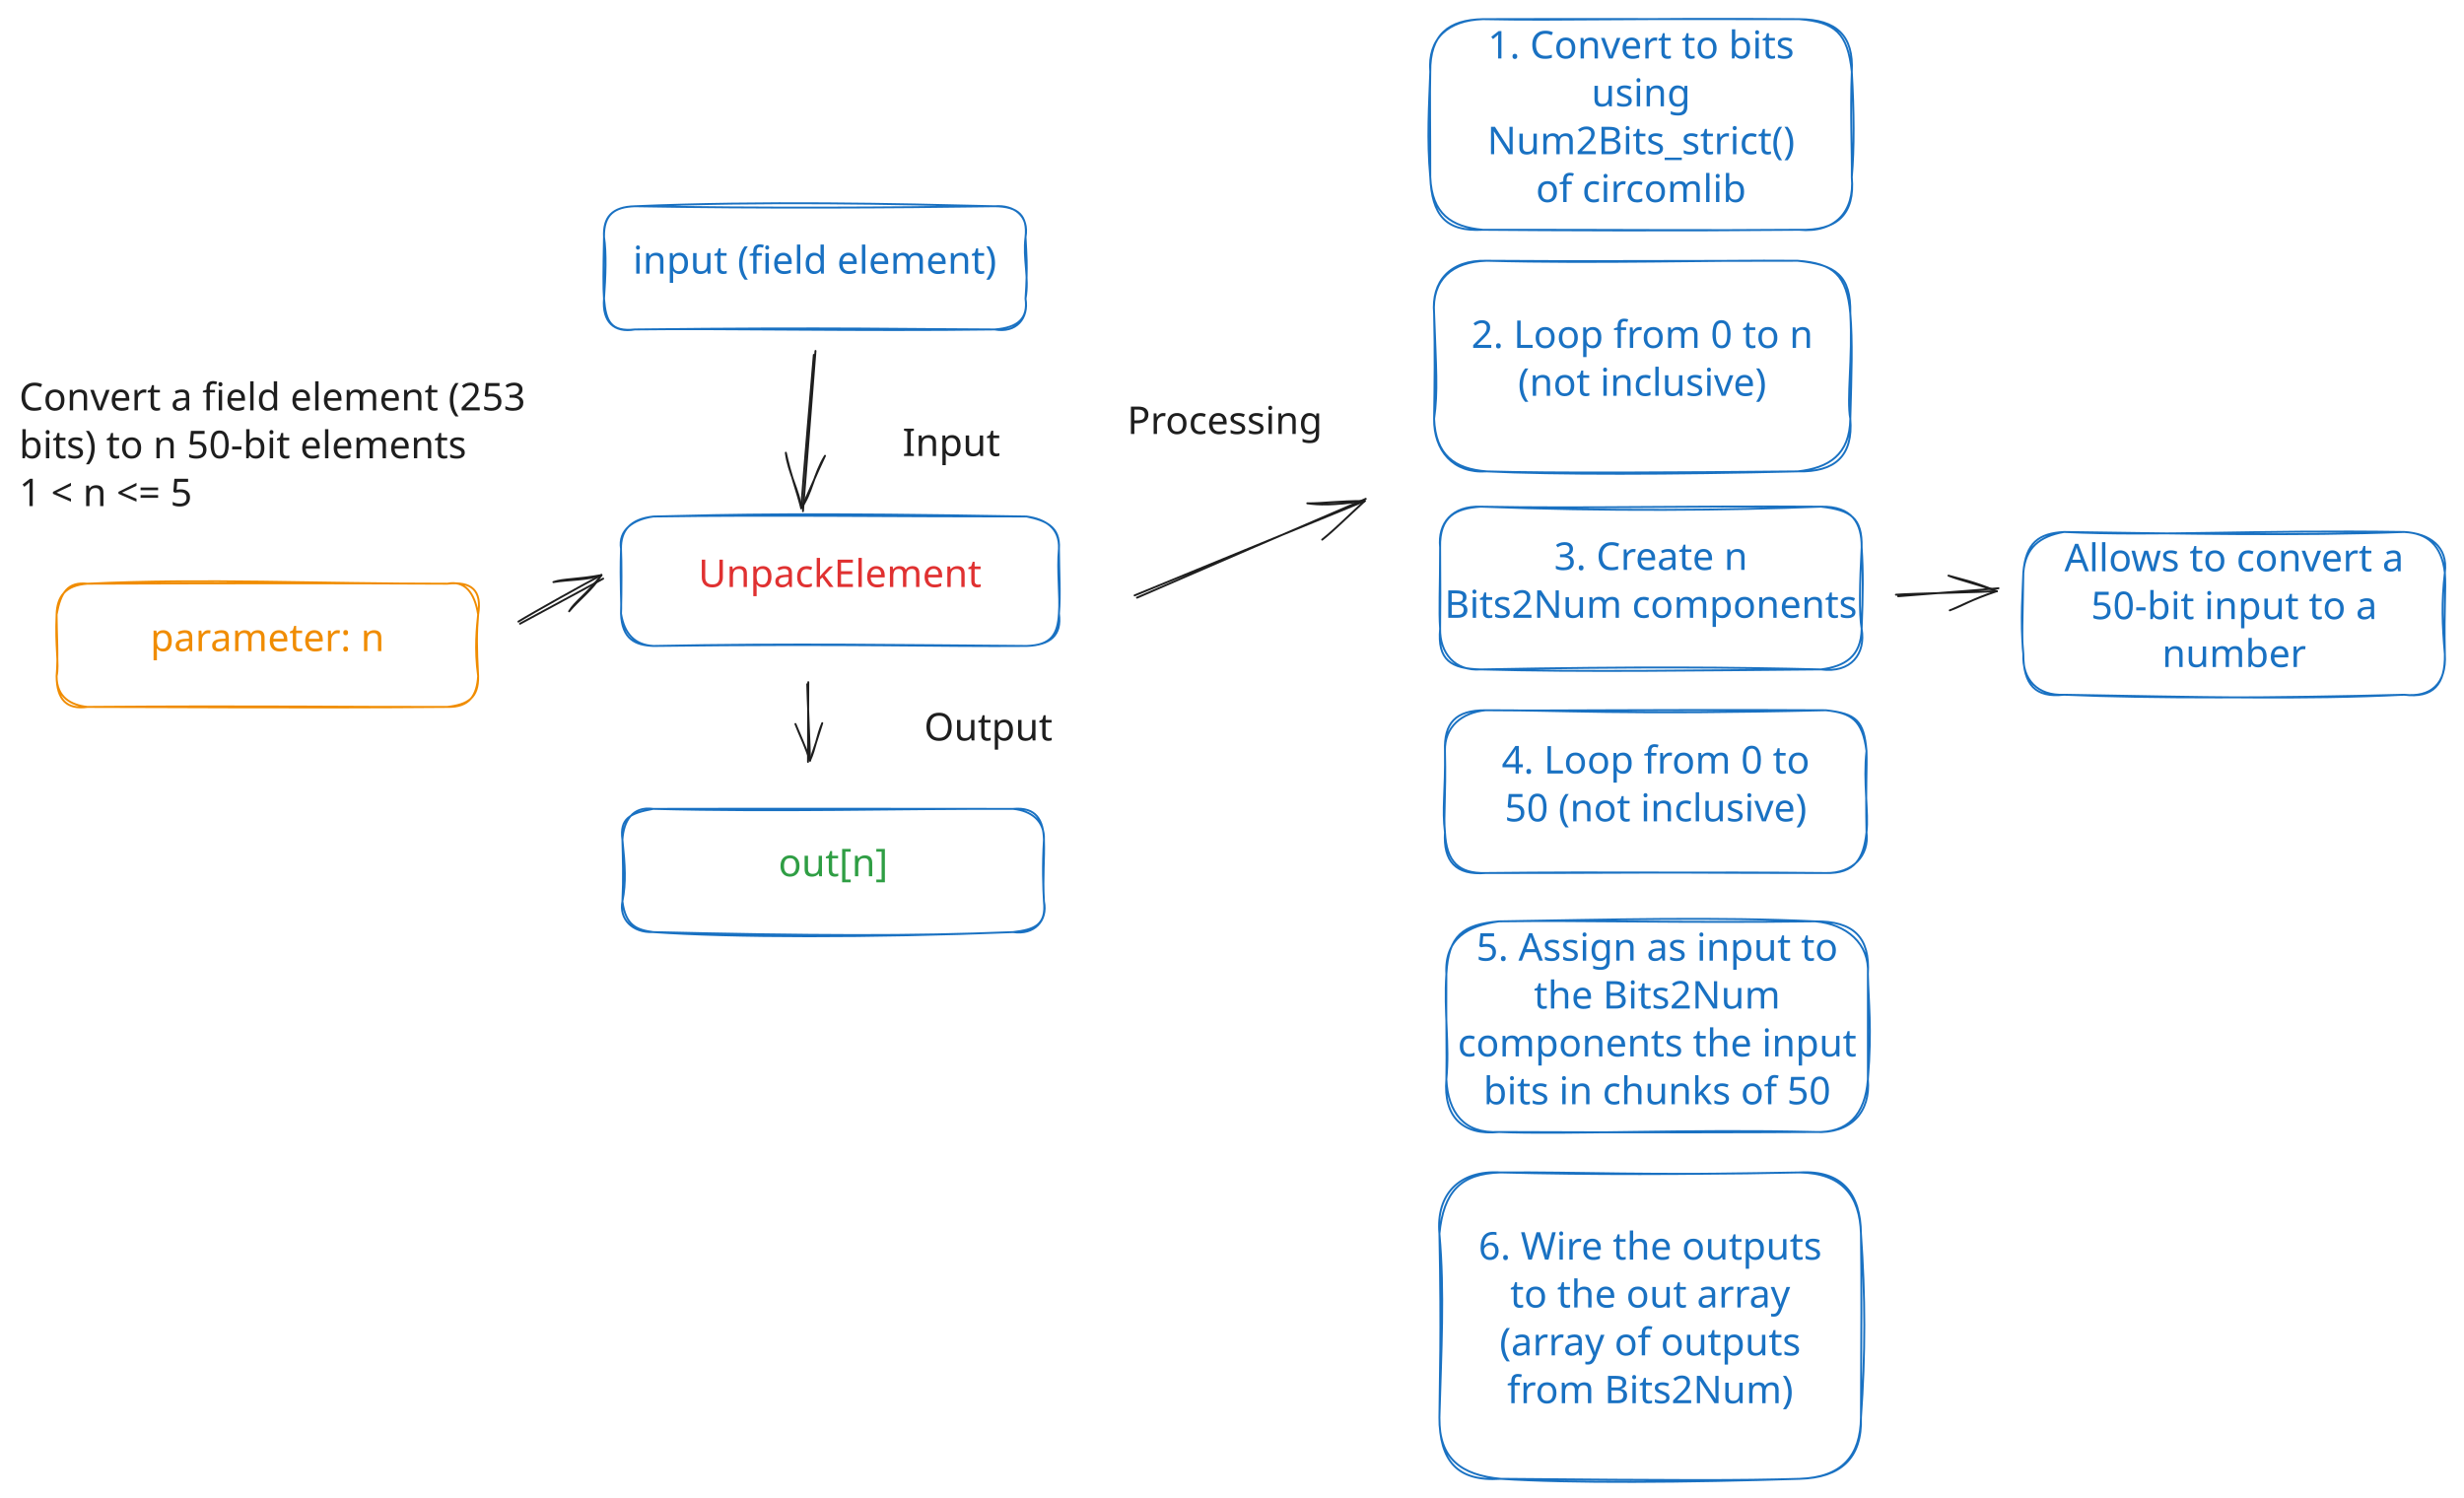
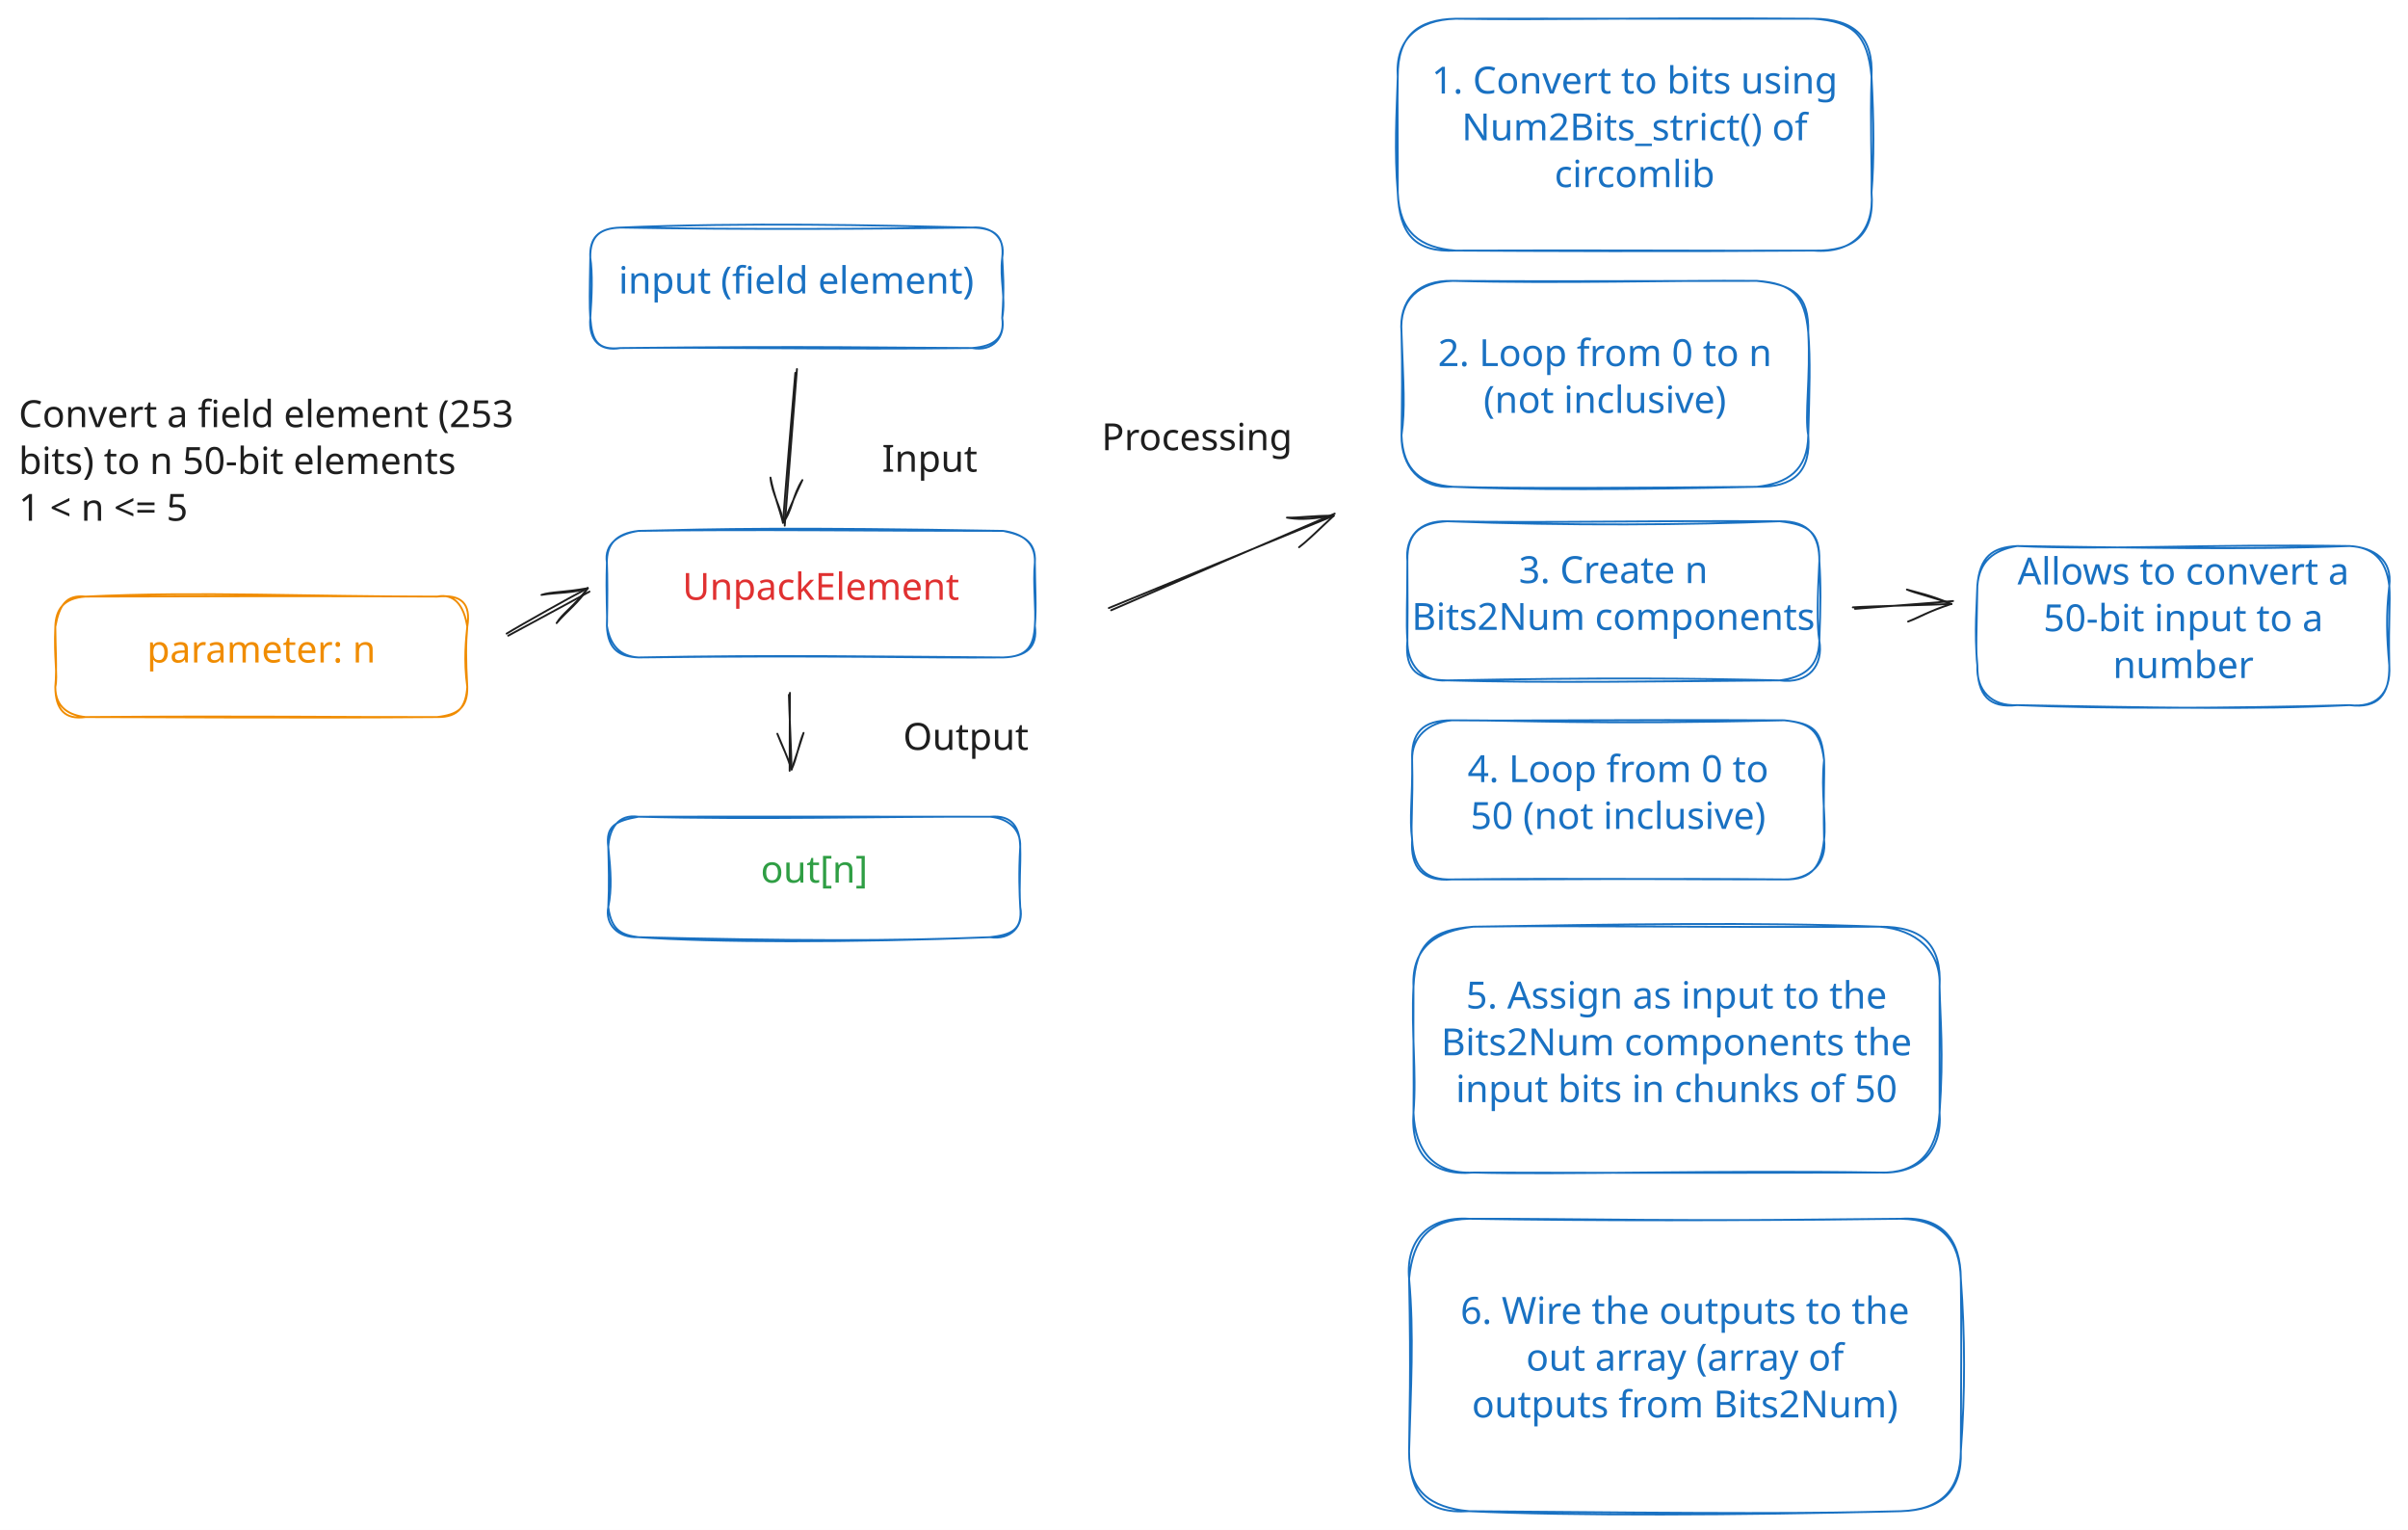
- <svg xmlns="http://www.w3.org/2000/svg" version="1.1" viewBox="0 0 1286.68 782.285" width="3860.041" height="2346.854">
+ <svg xmlns="http://www.w3.org/2000/svg" version="1.1" viewBox="0 0 1286.68 817.253" width="2573.36" height="1634.505">
  <defs>
    <style class="style-fonts">
      @font-face {
        font-family: "Virgil";
        src: url("https://excalidraw.com/Virgil.woff2");
      }
      @font-face {
        font-family: "Cascadia";
        src: url("https://excalidraw.com/Cascadia.woff2");
      }
      @font-face {
        font-family: "Assistant";
        src: url("https://excalidraw.com/Assistant-Regular.woff2");
      }
    </style>
  </defs>
-   <rect x="0" y="0" width="1286.68" height="782.285" fill="#ffffff" />
-   <g stroke-linecap="round" transform="translate(324.2903 269.736) rotate(0 114.3381 33.80052)">
+   <rect x="0" y="0" width="1286.68" height="817.253" fill="#ffffff" />
+   <g stroke-linecap="round" transform="translate(324.2903 283.5955) rotate(0 114.3381 33.80052)">
    <path d="M16.9 0 C78.57 -0.92, 144.93 0.05, 211.78 0 M16.9 0 C57.94 -1.04, 98.51 -2.01, 211.78 0 M211.78 0 C221.72 1.37, 229.13 6.08, 228.68 16.9 M211.78 0 C221.37 2, 229.49 5.06, 228.68 16.9 M228.68 16.9 C227.57 27.95, 229.41 41.68, 228.68 50.7 M228.68 16.9 C228.75 29.22, 229.56 40.89, 228.68 50.7 M228.68 50.7 C228.03 61.15, 224.98 67.26, 211.78 67.6 M228.68 50.7 C230.26 62.09, 224.22 67.14, 211.78 67.6 M211.78 67.6 C148 67.17, 89.36 66.16, 16.9 67.6 M211.78 67.6 C166.4 68, 121.84 66.32, 16.9 67.6 M16.9 67.6 C7 67.06, 1.7 61, 0 50.7 M16.9 67.6 C7.42 67.24, 0.45 64.02, 0 50.7 M0 50.7 C0.33 37.67, 0.3 23.35, 0 16.9 M0 50.7 C0.4 44.12, -0.61 35.53, 0 16.9 M0 16.9 C-0.17 7.55, 4.62 1.32, 16.9 0 M0 16.9 C-1.61 6.89, 6.62 1.49, 16.9 0" stroke="#1971c2" stroke-width="1" fill="none" />
  </g>
-   <g transform="translate(368.3684 291.0366) rotate(0 70.25995 12.5)">
+   <g transform="translate(368.3684 304.896) rotate(0 70.25995 12.5)">
    <text x="70.26" y="0" font-family="Virgil, Segoe UI Emoji" font-size="20px" fill="#e03131" text-anchor="middle" style="white-space: pre;" direction="ltr" dominant-baseline="text-before-edge">UnpackElement</text>
  </g>
  <g stroke-linecap="round">
-     <g transform="translate(424.7209 184.3658) rotate(0 -2.731305 40.8157)">
+     <g transform="translate(424.7209 198.2253) rotate(0 -2.731305 40.8157)">
      <path d="M1.12 -1.1 C0.13 12.55, -4.41 68.7, -5.42 82.59 M0.25 0.94 C-0.94 14.2, -5.4 67.75, -6.35 80.97" stroke="#1e1e1e" stroke-width="1" fill="none" />
    </g>
-     <g transform="translate(424.7209 184.3658) rotate(0 -2.731305 40.8157)">
-       <path d="M-14.37 52.06 C-13.26 62.03, -7.07 72.81, -6.35 80.97 M-14.37 52.06 C-12.09 62.94, -8.38 72.64, -6.35 80.97" stroke="#1e1e1e" stroke-width="1" fill="none" />
+     <g transform="translate(424.7209 198.2253) rotate(0 -2.731305 40.8157)">
+       <path d="M-13.03 56.88 C-12.42 65.2, -6.68 74.32, -6.35 80.97 M-13.03 56.88 C-11.24 66.06, -8 74.06, -6.35 80.97" stroke="#1e1e1e" stroke-width="1" fill="none" />
    </g>
-     <g transform="translate(424.7209 184.3658) rotate(0 -2.731305 40.8157)">
-       <path d="M6.09 53.67 C0.13 63.27, -0.73 73.5, -6.35 80.97 M6.09 53.67 C1.17 63.89, -2.31 73.02, -6.35 80.97" stroke="#1e1e1e" stroke-width="1" fill="none" />
+     <g transform="translate(424.7209 198.2253) rotate(0 -2.731305 40.8157)">
+       <path d="M4.02 58.22 C-1.26 66.23, -1.4 74.89, -6.35 80.97 M4.02 58.22 C-0.19 66.85, -2.94 74.38, -6.35 80.97" stroke="#1e1e1e" stroke-width="1" fill="none" />
    </g>
  </g>
  <mask />
-   <g transform="translate(471.2752 222.6133) rotate(0 26.37997 12.5)">
+   <g transform="translate(471.2752 236.4728) rotate(0 26.37997 12.5)">
    <text x="0" y="0" font-family="Virgil, Segoe UI Emoji" font-size="20px" fill="#1e1e1e" text-anchor="start" style="white-space: pre;" direction="ltr" dominant-baseline="text-before-edge">Input</text>
  </g>
-   <g transform="translate(482.5614 371.1802) rotate(0 34.84996 12.5)">
+   <g transform="translate(482.5614 385.0397) rotate(0 34.84996 12.5)">
    <text x="0" y="0" font-family="Virgil, Segoe UI Emoji" font-size="20px" fill="#1e1e1e" text-anchor="start" style="white-space: pre;" direction="ltr" dominant-baseline="text-before-edge">Output</text>
  </g>
  <g stroke-linecap="round">
-     <g transform="translate(421.8569 356.4953) rotate(0 0.2229014 20.51106)">
+     <g transform="translate(421.8569 370.3548) rotate(0 0.2229014 20.51106)">
      <path d="M0.23 -0.25 C0.2 6.6, 0.03 34.5, 0.08 41.4 M-0.32 0.81 C-0.19 7.48, 1.03 33.79, 1.13 40.63" stroke="#1e1e1e" stroke-width="1" fill="none" />
    </g>
-     <g transform="translate(421.8569 356.4953) rotate(0 0.2229014 20.51106)">
+     <g transform="translate(421.8569 370.3548) rotate(0 0.2229014 20.51106)">
      <path d="M-6.5 21.59 C-4.29 27.46, -0.52 34.89, 1.13 40.63 M-6.5 21.59 C-3.94 27.56, -1.35 33.51, 1.13 40.63" stroke="#1e1e1e" stroke-width="1" fill="none" />
    </g>
-     <g transform="translate(421.8569 356.4953) rotate(0 0.2229014 20.51106)">
+     <g transform="translate(421.8569 370.3548) rotate(0 0.2229014 20.51106)">
      <path d="M7.52 21.14 C4.91 27.19, 3.86 34.78, 1.13 40.63 M7.52 21.14 C5.57 27.32, 3.63 33.41, 1.13 40.63" stroke="#1e1e1e" stroke-width="1" fill="none" />
    </g>
  </g>
  <mask />
-   <g stroke-linecap="round" transform="translate(325.0209 422.4217) rotate(0 110.0576 32.17742)">
+   <g stroke-linecap="round" transform="translate(325.0209 436.2812) rotate(0 110.0576 32.17742)">
    <path d="M16.09 0 C81.62 1.7, 144.87 -0.21, 204.03 0 M16.09 0 C89.43 -0.17, 162.46 0.02, 204.03 0 M204.03 0 C213.62 0.95, 220.54 6.5, 220.12 16.09 M204.03 0 C216.14 -1.09, 219.81 5.96, 220.12 16.09 M220.12 16.09 C219.25 29.88, 219.72 41.16, 220.12 48.27 M220.12 16.09 C220.47 26.56, 219.36 34.9, 220.12 48.27 M220.12 48.27 C221.48 60.8, 215.11 63.02, 204.03 64.35 M220.12 48.27 C222.26 58.63, 214.88 65.98, 204.03 64.35 M204.03 64.35 C129.91 67.34, 55.91 67.19, 16.09 64.35 M204.03 64.35 C151.36 66.55, 97.78 66.28, 16.09 64.35 M16.09 64.35 C5.1 64.83, -1.82 57.42, 0 48.27 M16.09 64.35 C7.58 63.18, 1.66 61.06, 0 48.27 M0 48.27 C1.98 38.53, 1.39 29.42, 0 16.09 M0 48.27 C0.6 36.2, 0.23 25.76, 0 16.09 M0 16.09 C0.63 6.44, 5.17 -1.54, 16.09 0 M0 16.09 C-1.47 4.99, 3.86 2.26, 16.09 0" stroke="#1971c2" stroke-width="1" fill="none" />
  </g>
-   <g transform="translate(403.6285 442.0991) rotate(0 31.44997 12.5)">
+   <g transform="translate(403.6285 455.9586) rotate(0 31.44997 12.5)">
    <text x="31.45" y="0" font-family="Virgil, Segoe UI Emoji" font-size="20px" fill="#2f9e44" text-anchor="middle" style="white-space: pre;" direction="ltr" dominant-baseline="text-before-edge">out[n]</text>
  </g>
-   <g transform="translate(588.6232 211.1) rotate(0 49.66994 12.5)">
+   <g transform="translate(588.6232 224.9595) rotate(0 49.66994 12.5)">
    <text x="0" y="0" font-family="Virgil, Segoe UI Emoji" font-size="20px" fill="#1e1e1e" text-anchor="start" style="white-space: pre;" direction="ltr" dominant-baseline="text-before-edge">Processing</text>
  </g>
  <g stroke-linecap="round">
-     <g transform="translate(593.2915 312.4346) rotate(0 59.58768 -25.58132)">
+     <g transform="translate(593.2915 326.2941) rotate(0 59.58768 -25.58132)">
      <path d="M0.43 -0.3 C20.56 -9.13, 99.93 -43.36, 119.9 -51.93 M-0.81 -1.5 C19.3 -9.67, 99.19 -42.59, 119.33 -50.79" stroke="#1e1e1e" stroke-width="1" fill="none" />
    </g>
-     <g transform="translate(593.2915 312.4346) rotate(0 59.58768 -25.58132)">
-       <path d="M97.14 -30.61 C101.5 -34.06, 105.77 -38.05, 119.33 -50.79 M97.14 -30.61 C103.13 -35.29, 109.19 -41.49, 119.33 -50.79" stroke="#1e1e1e" stroke-width="1" fill="none" />
+     <g transform="translate(593.2915 326.2941) rotate(0 59.58768 -25.58132)">
+       <path d="M100.83 -33.97 C104.39 -36.65, 107.82 -39.87, 119.33 -50.79 M100.83 -33.97 C105.87 -37.78, 110.98 -43.12, 119.33 -50.79" stroke="#1e1e1e" stroke-width="1" fill="none" />
    </g>
-     <g transform="translate(593.2915 312.4346) rotate(0 59.58768 -25.58132)">
-       <path d="M89.35 -49.59 C95.66 -48.77, 101.69 -48.44, 119.33 -50.79 M89.35 -49.59 C97.23 -49.47, 105.27 -50.82, 119.33 -50.79" stroke="#1e1e1e" stroke-width="1" fill="none" />
+     <g transform="translate(593.2915 326.2941) rotate(0 59.58768 -25.58132)">
+       <path d="M94.35 -49.79 C99.52 -48.9, 104.42 -48.53, 119.33 -50.79 M94.35 -49.79 C100.95 -49.6, 107.72 -50.89, 119.33 -50.79" stroke="#1e1e1e" stroke-width="1" fill="none" />
    </g>
  </g>
  <mask />
-   <g transform="translate(10 198.7917) rotate(0 144.7599 37.5)">
+   <g transform="translate(10 212.6512) rotate(0 144.7599 37.5)">
    <text x="0" y="0" font-family="Virgil, Segoe UI Emoji" font-size="20px" fill="#1e1e1e" text-anchor="start" style="white-space: pre;" direction="ltr" dominant-baseline="text-before-edge">Convert a field element (253</text>
    <text x="0" y="25" font-family="Virgil, Segoe UI Emoji" font-size="20px" fill="#1e1e1e" text-anchor="start" style="white-space: pre;" direction="ltr" dominant-baseline="text-before-edge">bits) to n 50-bit elements</text>
    <text x="0" y="50" font-family="Virgil, Segoe UI Emoji" font-size="20px" fill="#1e1e1e" text-anchor="start" style="white-space: pre;" direction="ltr" dominant-baseline="text-before-edge">1 &lt; n &lt;= 5</text>
  </g>
-   <g stroke-linecap="round" transform="translate(315.41 107.7044) rotate(0 110.0576 32.17742)">
+   <g stroke-linecap="round" transform="translate(315.41 121.5639) rotate(0 110.0576 32.17742)">
    <path d="M16.09 0 C82.91 -2.82, 152.47 -1.27, 204.03 0 M16.09 0 C83.05 1.15, 150.95 0.75, 204.03 0 M204.03 0 C214.11 -0.82, 222.06 5.02, 220.12 16.09 M204.03 0 C216.34 0.12, 221.29 4.91, 220.12 16.09 M220.12 16.09 C218.66 27.71, 222.13 36.96, 220.12 48.27 M220.12 16.09 C220.47 24.3, 221.33 30.12, 220.12 48.27 M220.12 48.27 C221.48 58.45, 216.45 63.38, 204.03 64.35 M220.12 48.27 C221.9 58.63, 215.2 66.4, 204.03 64.35 M204.03 64.35 C133.55 65.28, 62.54 63.73, 16.09 64.35 M204.03 64.35 C163.18 64.29, 120.59 63.18, 16.09 64.35 M16.09 64.35 C5.2 66.27, -1.01 60.31, 0 48.27 M16.09 64.35 C3.76 65.61, 0.99 60.49, 0 48.27 M0 48.27 C0.84 36.87, 1.29 24.03, 0 16.09 M0 48.27 C-0.45 42.07, -0.35 34.37, 0 16.09 M0 16.09 C-0.49 5.73, 4.09 0.31, 16.09 0 M0 16.09 C-0.19 4.09, 5.69 0.38, 16.09 0" stroke="#1971c2" stroke-width="1" fill="none" />
  </g>
-   <g transform="translate(328.2877 127.3818) rotate(0 97.1799 12.5)">
+   <g transform="translate(328.2877 141.2413) rotate(0 97.1799 12.5)">
    <text x="97.18" y="0" font-family="Virgil, Segoe UI Emoji" font-size="20px" fill="#1971c2" text-anchor="middle" style="white-space: pre;" direction="ltr" dominant-baseline="text-before-edge">input (field element)</text>
  </g>
-   <g stroke-linecap="round" transform="translate(746.8781 10) rotate(0 110.0576 55)">
-     <path d="M27.5 0 C68.85 0.86, 106.98 -0.62, 192.62 0 M27.5 0 C80.96 -0.18, 136.04 0.06, 192.62 0 M192.62 0 C212.33 0.1, 221.14 8.77, 220.12 27.5 M192.62 0 C211.38 1.49, 217.99 7.25, 220.12 27.5 M220.12 27.5 C219.27 49.63, 220.3 68.13, 220.12 82.5 M220.12 27.5 C221.3 47.61, 221.47 67.78, 220.12 82.5 M220.12 82.5 C221.66 100.52, 211.34 111.78, 192.62 110 M220.12 82.5 C221.9 102.03, 212.41 110.58, 192.62 110 M192.62 110 C143.68 110.43, 96.87 109.94, 27.5 110 M192.62 110 C128.15 110.6, 63.35 110.31, 27.5 110 M27.5 110 C7.77 111.09, 0.86 102.13, 0 82.5 M27.5 110 C10.86 108.49, 0.85 101.56, 0 82.5 M0 82.5 C-1.83 63, -0.62 44.74, 0 27.5 M0 82.5 C0.06 60.77, -0.33 38.82, 0 27.5 M0 27.5 C-0.16 8.06, 9.45 0.33, 27.5 0 M0 27.5 C-1.46 10.11, 9.28 0.6, 27.5 0" stroke="#1971c2" stroke-width="1" fill="none" />
+   <g stroke-linecap="round" transform="translate(746.8781 10) rotate(0 126.5763 61.92974)">
+     <path d="M30.96 0 C78.67 0.8, 123.16 -0.67, 222.19 0 M30.96 0 C92.93 -0.14, 156.52 0.1, 222.19 0 M222.19 0 C244.21 0.1, 254.18 9.92, 253.15 30.96 M222.19 0 C243.26 1.49, 251.03 8.41, 253.15 30.96 M253.15 30.96 C252.37 55.65, 253.4 76.71, 253.15 92.89 M253.15 30.96 C254.4 53.64, 254.57 76.38, 253.15 92.89 M253.15 92.89 C254.7 113.23, 243.22 125.64, 222.19 123.86 M253.15 92.89 C254.94 114.73, 244.29 124.44, 222.19 123.86 M222.19 123.86 C165.77 124.05, 111.47 123.56, 30.96 123.86 M222.19 123.86 C147.55 124.41, 72.57 124.11, 30.96 123.86 M30.96 123.86 C8.92 124.95, 0.86 114.84, 0 92.89 M30.96 123.86 C12.01 122.35, 0.85 114.26, 0 92.89 M0 92.89 C-1.87 71.1, -0.66 50.55, 0 30.96 M0 92.89 C0.1 68.4, -0.29 43.69, 0 30.96 M0 30.96 C-0.16 9.21, 10.61 0.33, 30.96 0 M0 30.96 C-1.46 11.27, 10.44 0.6, 30.96 0" stroke="#1971c2" stroke-width="1" fill="none" />
  </g>
-   <g transform="translate(761.7958 15) rotate(0 95.13991 50)">
-     <text x="95.14" y="0" font-family="Virgil, Segoe UI Emoji" font-size="20px" fill="#1971c2" text-anchor="middle" style="white-space: pre;" direction="ltr" dominant-baseline="text-before-edge">1. Convert to bits </text>
-     <text x="95.14" y="25" font-family="Virgil, Segoe UI Emoji" font-size="20px" fill="#1971c2" text-anchor="middle" style="white-space: pre;" direction="ltr" dominant-baseline="text-before-edge">using </text>
-     <text x="95.14" y="50" font-family="Virgil, Segoe UI Emoji" font-size="20px" fill="#1971c2" text-anchor="middle" style="white-space: pre;" direction="ltr" dominant-baseline="text-before-edge">Num2Bits_strict() </text>
-     <text x="95.14" y="75" font-family="Virgil, Segoe UI Emoji" font-size="20px" fill="#1971c2" text-anchor="middle" style="white-space: pre;" direction="ltr" dominant-baseline="text-before-edge">of circomlib</text>
+   <g transform="translate(753.1845 34.42974) rotate(0 120.2699 37.5)">
+     <text x="120.27" y="0" font-family="Virgil, Segoe UI Emoji" font-size="20px" fill="#1971c2" text-anchor="middle" style="white-space: pre;" direction="ltr" dominant-baseline="text-before-edge">1. Convert to bits using </text>
+     <text x="120.27" y="25" font-family="Virgil, Segoe UI Emoji" font-size="20px" fill="#1971c2" text-anchor="middle" style="white-space: pre;" direction="ltr" dominant-baseline="text-before-edge">Num2Bits_strict() of </text>
+     <text x="120.27" y="50" font-family="Virgil, Segoe UI Emoji" font-size="20px" fill="#1971c2" text-anchor="middle" style="white-space: pre;" direction="ltr" dominant-baseline="text-before-edge">circomlib</text>
  </g>
-   <g stroke-linecap="round" transform="translate(748.8778 136.1758) rotate(0 108.6698 55)">
+   <g stroke-linecap="round" transform="translate(748.8778 150.0353) rotate(0 108.6698 55)">
    <path d="M27.5 0 C86.53 1.58, 144.25 -0.43, 189.84 0 M27.5 0 C70.22 0.33, 112.06 0.08, 189.84 0 M189.84 0 C208.55 1.3, 215.5 7.5, 217.34 27.5 M189.84 0 C209.75 2.07, 217.75 7.63, 217.34 27.5 M217.34 27.5 C218.67 50.95, 215.31 72.12, 217.34 82.5 M217.34 27.5 C218.58 42.34, 218 58.39, 217.34 82.5 M217.34 82.5 C218.89 101.87, 209.44 110.5, 189.84 110 M217.34 82.5 C217.04 101.38, 206.08 108.19, 189.84 110 M189.84 110 C127.3 110.59, 60.73 111, 27.5 110 M189.84 110 C124.9 111.62, 61.79 111.72, 27.5 110 M27.5 110 C10.64 108.69, 0.74 101.46, 0 82.5 M27.5 110 C9.89 111.24, -0.23 99.06, 0 82.5 M0 82.5 C2.06 68.4, 1.02 56.02, 0 27.5 M0 82.5 C0.27 64.44, 0.49 47.65, 0 27.5 M0 27.5 C-1.27 9.99, 9.27 0.53, 27.5 0 M0 27.5 C-1.51 10.85, 8.22 -0.61, 27.5 0" stroke="#1971c2" stroke-width="1" fill="none" />
  </g>
-   <g transform="translate(756.9178 166.1758) rotate(0 100.6299 25)">
+   <g transform="translate(756.9178 180.0353) rotate(0 100.6299 25)">
    <text x="100.63" y="0" font-family="Virgil, Segoe UI Emoji" font-size="20px" fill="#1971c2" text-anchor="middle" style="white-space: pre;" direction="ltr" dominant-baseline="text-before-edge">2. Loop from 0 to n</text>
    <text x="100.63" y="25" font-family="Virgil, Segoe UI Emoji" font-size="20px" fill="#1971c2" text-anchor="middle" style="white-space: pre;" direction="ltr" dominant-baseline="text-before-edge">(not inclusive)</text>
  </g>
-   <g stroke-linecap="round" transform="translate(752.0185 264.5957) rotate(0 110.0576 42.5)">
+   <g stroke-linecap="round" transform="translate(752.0185 278.4551) rotate(0 110.0576 42.5)">
    <path d="M21.25 0 C85.81 2.51, 151.68 1.95, 198.87 0 M21.25 0 C75.64 1, 128.73 -0.48, 198.87 0 M198.87 0 C214.4 1.8, 220.47 5.75, 220.12 21.25 M198.87 0 C215.18 -0.36, 220.24 8.71, 220.12 21.25 M220.12 21.25 C219.16 39.59, 218.73 56.07, 220.12 63.75 M220.12 21.25 C220.97 33.86, 220.83 45.67, 220.12 63.75 M220.12 63.75 C219.85 78.39, 211.21 83.42, 198.87 85 M220.12 63.75 C222.33 76.74, 214.69 87.07, 198.87 85 M198.87 85 C152.63 83.84, 103.89 83.45, 21.25 85 M198.87 85 C136.6 85.5, 73.24 86.47, 21.25 85 M21.25 85 C7.71 86.07, -0.2 76.38, 0 63.75 M21.25 85 C5.62 84.62, -1.51 80.18, 0 63.75 M0 63.75 C0.17 52.08, 0.11 42.79, 0 21.25 M0 63.75 C-0.7 53.76, -0.01 43.22, 0 21.25 M0 21.25 C-1.31 8.54, 6.26 -0.53, 21.25 0 M0 21.25 C-0.33 4.94, 8.21 0.87, 21.25 0" stroke="#1971c2" stroke-width="1" fill="none" />
  </g>
-   <g transform="translate(757.7162 282.0957) rotate(0 104.3599 25)">
+   <g transform="translate(757.7162 295.9551) rotate(0 104.3599 25)">
    <text x="104.36" y="0" font-family="Virgil, Segoe UI Emoji" font-size="20px" fill="#1971c2" text-anchor="middle" style="white-space: pre;" direction="ltr" dominant-baseline="text-before-edge">3. Create n </text>
    <text x="104.36" y="25" font-family="Virgil, Segoe UI Emoji" font-size="20px" fill="#1971c2" text-anchor="middle" style="white-space: pre;" direction="ltr" dominant-baseline="text-before-edge">Bits2Num components</text>
  </g>
-   <g stroke-linecap="round" transform="translate(29.55942 304.828) rotate(0 110.0576 32.17742)">
+   <g stroke-linecap="round" transform="translate(29.55942 318.6875) rotate(0 110.0576 32.17742)">
    <path d="M16.09 0 C77.49 -2.94, 135 0.06, 204.03 0 M16.09 0 C79.89 -0.21, 142.64 -0.33, 204.03 0 M204.03 0 C213.12 -1.84, 218.31 4.62, 220.12 16.09 M204.03 0 C216.99 -1.34, 222.17 3.65, 220.12 16.09 M220.12 16.09 C219.49 22.24, 218.11 33.82, 220.12 48.27 M220.12 16.09 C219.29 25.73, 219.32 33.15, 220.12 48.27 M220.12 48.27 C219.47 58.15, 215.81 64.62, 204.03 64.35 M220.12 48.27 C220.39 59.67, 214.78 63.08, 204.03 64.35 M204.03 64.35 C128.8 64.98, 54.36 64.36, 16.09 64.35 M204.03 64.35 C155.4 64.51, 107.98 63.64, 16.09 64.35 M16.09 64.35 C5.41 65.85, 0.08 60.69, 0 48.27 M16.09 64.35 C7.54 63.39, 0 59.39, 0 48.27 M0 48.27 C1.43 42.03, -0.81 33.18, 0 16.09 M0 48.27 C0.9 37.97, 0.04 26.83, 0 16.09 M0 16.09 C0.25 6.62, 4.61 0.83, 16.09 0 M0 16.09 C2.14 4.43, 5.88 -1.07, 16.09 0" stroke="#f08c00" stroke-width="1" fill="none" />
  </g>
-   <g transform="translate(72.73704 324.5054) rotate(0 66.87995 12.5)">
+   <g transform="translate(72.73704 338.3649) rotate(0 66.87995 12.5)">
    <text x="66.88" y="0" font-family="Virgil, Segoe UI Emoji" font-size="20px" fill="#f08c00" text-anchor="middle" style="white-space: pre;" direction="ltr" dominant-baseline="text-before-edge">parameter: n </text>
  </g>
  <g stroke-linecap="round">
-     <g transform="translate(270.3627 325.8418) rotate(0 22.2789 -12.10115)">
+     <g transform="translate(270.3627 339.7013) rotate(0 22.2789 -12.10115)">
      <path d="M1.18 -0.11 C8.55 -4.15, 37.21 -19.52, 44.62 -23.67 M0.34 -1.22 C7.52 -5.67, 36.19 -21.69, 43.7 -25.51" stroke="#1e1e1e" stroke-width="1" fill="none" />
    </g>
-     <g transform="translate(270.3627 325.8418) rotate(0 22.2789 -12.10115)">
-       <path d="M26.82 -6.59 C32.2 -13, 38.94 -17.68, 43.7 -25.51 M26.82 -6.59 C30 -11.91, 35.66 -15.02, 43.7 -25.51" stroke="#1e1e1e" stroke-width="1" fill="none" />
+     <g transform="translate(270.3627 339.7013) rotate(0 22.2789 -12.10115)">
+       <path d="M27.06 -6.85 C32.36 -13.18, 39.01 -17.76, 43.7 -25.51 M27.06 -6.85 C30.18 -12.11, 35.78 -15.16, 43.7 -25.51" stroke="#1e1e1e" stroke-width="1" fill="none" />
    </g>
-     <g transform="translate(270.3627 325.8418) rotate(0 22.2789 -12.10115)">
-       <path d="M18.61 -21.86 C26.82 -23.24, 36.3 -22.79, 43.7 -25.51 M18.61 -21.86 C23.66 -23.62, 31.23 -23.18, 43.7 -25.51" stroke="#1e1e1e" stroke-width="1" fill="none" />
+     <g transform="translate(270.3627 339.7013) rotate(0 22.2789 -12.10115)">
+       <path d="M18.96 -21.91 C27.05 -23.27, 36.42 -22.8, 43.7 -25.51 M18.96 -21.91 C23.92 -23.66, 31.41 -23.2, 43.7 -25.51" stroke="#1e1e1e" stroke-width="1" fill="none" />
    </g>
  </g>
  <mask />
-   <g stroke-linecap="round" transform="translate(754.5485 370.9145) rotate(0 110.0576 42.5)">
+   <g stroke-linecap="round" transform="translate(754.5485 384.774) rotate(0 110.0576 42.5)">
    <path d="M21.25 0 C59.27 -0.16, 92.05 2.54, 198.87 0 M21.25 0 C61.55 0.42, 100.93 -0.47, 198.87 0 M198.87 0 C214.74 1.72, 218.85 5.42, 220.12 21.25 M198.87 0 C212.14 1.41, 217.98 5.02, 220.12 21.25 M220.12 21.25 C218.32 37.36, 221.36 53.67, 220.12 63.75 M220.12 21.25 C220.44 30.84, 219.62 38.48, 220.12 63.75 M220.12 63.75 C218.6 77.55, 214.01 85.43, 198.87 85 M220.12 63.75 C221.75 75.98, 212.76 85.29, 198.87 85 M198.87 85 C143.53 85.06, 86.39 84.27, 21.25 85 M198.87 85 C135.51 84.35, 70.71 85.11, 21.25 85 M21.25 85 C7.15 85.36, 0.81 79.05, 0 63.75 M21.25 85 C5.62 86.25, -0.95 78.95, 0 63.75 M0 63.75 C-1.57 51.59, 0.29 42.51, 0 21.25 M0 63.75 C-0.88 55.05, 0.58 45.22, 0 21.25 M0 21.25 C-0.28 8.64, 8.72 1.26, 21.25 0 M0 21.25 C-0.55 6.78, 5.42 -0.09, 21.25 0" stroke="#1971c2" stroke-width="1" fill="none" />
  </g>
-   <g transform="translate(769.3661 388.4145) rotate(0 95.23993 25)">
+   <g transform="translate(769.3661 402.274) rotate(0 95.23993 25)">
    <text x="95.24" y="0" font-family="Virgil, Segoe UI Emoji" font-size="20px" fill="#1971c2" text-anchor="middle" style="white-space: pre;" direction="ltr" dominant-baseline="text-before-edge">4. Loop from 0 to </text>
    <text x="95.24" y="25" font-family="Virgil, Segoe UI Emoji" font-size="20px" fill="#1971c2" text-anchor="middle" style="white-space: pre;" direction="ltr" dominant-baseline="text-before-edge">50 (not inclusive) </text>
  </g>
-   <g stroke-linecap="round" transform="translate(755.2793 481.1623) rotate(0 110.0576 55)">
-     <path d="M27.5 0 C72.21 -0.66, 121.29 0.91, 192.62 0 M27.5 0 C84.68 -0.94, 143.06 -2.42, 192.62 0 M192.62 0 C212.69 -0.15, 221.29 8.32, 220.12 27.5 M192.62 0 C208.92 1.48, 221.03 11.47, 220.12 27.5 M220.12 27.5 C220.37 41.31, 222.32 56.16, 220.12 82.5 M220.12 27.5 C220.11 43.46, 220.09 58.96, 220.12 82.5 M220.12 82.5 C221.65 99.57, 211.3 110.97, 192.62 110 M220.12 82.5 C218.68 101.2, 209.45 110.62, 192.62 110 M192.62 110 C127.76 108.37, 61.23 111.49, 27.5 110 M192.62 110 C155.04 110.2, 115.84 110.34, 27.5 110 M27.5 110 C8.58 111.98, -1.63 102.08, 0 82.5 M27.5 110 C9.16 110.97, 0.86 99.77, 0 82.5 M0 82.5 C1.74 64.53, -1.33 47.07, 0 27.5 M0 82.5 C0.27 67.87, -0.18 52.92, 0 27.5 M0 27.5 C1.1 7.34, 8.42 1.65, 27.5 0 M0 27.5 C-1.07 8.88, 11.45 2.23, 27.5 0" stroke="#1971c2" stroke-width="1" fill="none" />
+   <g stroke-linecap="round" transform="translate(755.2793 495.0218) rotate(0 140.5559 65.66692)">
+     <path d="M32 0 C91.38 -0.79, 154.58 0.57, 249.11 0 M32 0 C107.39 -1.26, 183.82 -2.54, 249.11 0 M249.11 0 C272.19 -0.15, 282.29 9.82, 281.11 32 M249.11 0 C268.41 1.48, 282.02 12.97, 281.11 32 M281.11 32 C281.42 49.04, 283.37 67.12, 281.11 99.33 M281.11 32 C281.07 51.58, 281.06 70.7, 281.11 99.33 M281.11 99.33 C282.65 119.4, 270.8 132.3, 249.11 131.33 M281.11 99.33 C279.68 121.03, 268.95 131.95, 249.11 131.33 M249.11 131.33 C163.41 129.94, 76.25 132.65, 32 131.33 M249.11 131.33 C199.37 131.49, 148.2 131.61, 32 131.33 M32 131.33 C10.08 133.31, -1.63 121.92, 0 99.33 M32 131.33 C10.66 132.3, 0.86 119.6, 0 99.33 M0 99.33 C1.77 77.5, -1.3 56.18, 0 32 M0 99.33 C0.26 81.3, -0.18 62.93, 0 32 M0 32 C1.1 8.84, 9.92 1.65, 32 0 M0 32 C-1.07 10.38, 12.95 2.23, 32 0" stroke="#1971c2" stroke-width="1" fill="none" />
  </g>
-   <g transform="translate(760.7169 486.1623) rotate(0 104.6199 50)">
-     <text x="104.62" y="0" font-family="Virgil, Segoe UI Emoji" font-size="20px" fill="#1971c2" text-anchor="middle" style="white-space: pre;" direction="ltr" dominant-baseline="text-before-edge">5. Assign as input to</text>
-     <text x="104.62" y="25" font-family="Virgil, Segoe UI Emoji" font-size="20px" fill="#1971c2" text-anchor="middle" style="white-space: pre;" direction="ltr" dominant-baseline="text-before-edge">the Bits2Num </text>
-     <text x="104.62" y="50" font-family="Virgil, Segoe UI Emoji" font-size="20px" fill="#1971c2" text-anchor="middle" style="white-space: pre;" direction="ltr" dominant-baseline="text-before-edge">components the input</text>
-     <text x="104.62" y="75" font-family="Virgil, Segoe UI Emoji" font-size="20px" fill="#1971c2" text-anchor="middle" style="white-space: pre;" direction="ltr" dominant-baseline="text-before-edge">bits in chunks of 50</text>
+   <g transform="translate(765.1553 523.1887) rotate(0 130.6799 37.5)">
+     <text x="130.68" y="0" font-family="Virgil, Segoe UI Emoji" font-size="20px" fill="#1971c2" text-anchor="middle" style="white-space: pre;" direction="ltr" dominant-baseline="text-before-edge">5. Assign as input to the </text>
+     <text x="130.68" y="25" font-family="Virgil, Segoe UI Emoji" font-size="20px" fill="#1971c2" text-anchor="middle" style="white-space: pre;" direction="ltr" dominant-baseline="text-before-edge">Bits2Num components the </text>
+     <text x="130.68" y="50" font-family="Virgil, Segoe UI Emoji" font-size="20px" fill="#1971c2" text-anchor="middle" style="white-space: pre;" direction="ltr" dominant-baseline="text-before-edge">input bits in chunks of 50</text>
  </g>
-   <g stroke-linecap="round" transform="translate(751.6517 612.2847) rotate(0 110.0576 80)">
-     <path d="M32 0 C71.34 -0.37, 108.8 1.8, 188.12 0 M32 0 C79.65 1.22, 126.31 1.08, 188.12 0 M188.12 0 C210.17 0.39, 219.53 12.12, 220.12 32 M188.12 0 C210.45 -1.3, 219.97 11.28, 220.12 32 M220.12 32 C222.42 63.97, 222.5 95.28, 220.12 128 M220.12 32 C220.49 58.23, 220.35 82.9, 220.12 128 M220.12 128 C219.9 147.89, 210.24 159.26, 188.12 160 M220.12 128 C220.86 149.5, 209.29 159.43, 188.12 160 M188.12 160 C129.37 161.93, 67.53 162.39, 32 160 M188.12 160 C156.8 160.91, 124.58 160.83, 32 160 M32 160 C11.42 158.05, -0.3 149.51, 0 128 M32 160 C9.05 161.59, 0.09 150.33, 0 128 M0 128 C0.95 93.54, 2.74 62.31, 0 32 M0 128 C0.12 107.31, 1.08 86.46, 0 32 M0 32 C-1.85 11.53, 10.27 -1.36, 32 0 M0 32 C2.17 10.22, 10.93 0.56, 32 0" stroke="#1971c2" stroke-width="1" fill="none" />
+   <g stroke-linecap="round" transform="translate(752.9287 651.0387) rotate(0 147.403 78.107)">
+     <path d="M32 0 C89.06 -0.16, 144.53 1.68, 262.81 0 M32 0 C101.91 1.14, 170.98 1.03, 262.81 0 M262.81 0 C284.86 0.39, 294.22 12.12, 294.81 32 M262.81 0 C285.14 -1.3, 294.66 11.28, 294.81 32 M294.81 32 C297.09 62.72, 297.16 92.79, 294.81 124.21 M294.81 32 C295.17 57.22, 295.03 80.88, 294.81 124.21 M294.81 124.21 C294.59 144.1, 284.93 155.47, 262.81 156.21 M294.81 124.21 C295.55 145.72, 283.98 155.64, 262.81 156.21 M262.81 156.21 C175.51 158.4, 85.58 158.79, 32 156.21 M262.81 156.21 C216.35 157.53, 169.14 157.47, 32 156.21 M32 156.21 C11.42 154.26, -0.3 145.73, 0 124.21 M32 156.21 C9.05 157.8, 0.09 146.55, 0 124.21 M0 124.21 C0.92 91.04, 2.71 61.1, 0 32 M0 124.21 C0.11 104.33, 1.07 84.29, 0 32 M0 32 C-1.85 11.53, 10.27 -1.36, 32 0 M0 32 C2.17 10.22, 10.93 0.56, 32 0" stroke="#1971c2" stroke-width="1" fill="none" />
  </g>
-   <g transform="translate(758.5294 642.2847) rotate(0 103.1799 50)">
-     <text x="103.18" y="0" font-family="Virgil, Segoe UI Emoji" font-size="20px" fill="#1971c2" text-anchor="middle" style="white-space: pre;" direction="ltr" dominant-baseline="text-before-edge">6. Wire the outputs </text>
-     <text x="103.18" y="25" font-family="Virgil, Segoe UI Emoji" font-size="20px" fill="#1971c2" text-anchor="middle" style="white-space: pre;" direction="ltr" dominant-baseline="text-before-edge">to the out array </text>
-     <text x="103.18" y="50" font-family="Virgil, Segoe UI Emoji" font-size="20px" fill="#1971c2" text-anchor="middle" style="white-space: pre;" direction="ltr" dominant-baseline="text-before-edge">(array of outputs </text>
-     <text x="103.18" y="75" font-family="Virgil, Segoe UI Emoji" font-size="20px" fill="#1971c2" text-anchor="middle" style="white-space: pre;" direction="ltr" dominant-baseline="text-before-edge">from Bits2Num)</text>
+   <g transform="translate(759.9019 691.6457) rotate(0 140.4299 37.5)">
+     <text x="140.43" y="0" font-family="Virgil, Segoe UI Emoji" font-size="20px" fill="#1971c2" text-anchor="middle" style="white-space: pre;" direction="ltr" dominant-baseline="text-before-edge">6. Wire the outputs to the </text>
+     <text x="140.43" y="25" font-family="Virgil, Segoe UI Emoji" font-size="20px" fill="#1971c2" text-anchor="middle" style="white-space: pre;" direction="ltr" dominant-baseline="text-before-edge">out array (array of </text>
+     <text x="140.43" y="50" font-family="Virgil, Segoe UI Emoji" font-size="20px" fill="#1971c2" text-anchor="middle" style="white-space: pre;" direction="ltr" dominant-baseline="text-before-edge">outputs from Bits2Num)</text>
  </g>
-   <g stroke-linecap="round" transform="translate(1056.565 277.8125) rotate(0 110.0576 42.5)">
+   <g stroke-linecap="round" transform="translate(1056.565 291.6719) rotate(0 110.0576 42.5)">
    <path d="M21.25 0 C69.91 2.34, 120.28 -1.16, 198.87 0 M21.25 0 C82.15 0.81, 143.4 2.16, 198.87 0 M198.87 0 C212.17 0.79, 221.87 7.59, 220.12 21.25 M198.87 0 C210.82 0.58, 218.36 6.69, 220.12 21.25 M220.12 21.25 C218.32 36.93, 218.76 48.4, 220.12 63.75 M220.12 21.25 C220.78 30.34, 219.59 38.94, 220.12 63.75 M220.12 63.75 C220.41 79.81, 214 86.87, 198.87 85 M220.12 63.75 C221.1 79.45, 212.53 86.51, 198.87 85 M198.87 85 C146.85 87.61, 91.35 86.21, 21.25 85 M198.87 85 C133.12 86.78, 66.63 86.98, 21.25 85 M21.25 85 C6.21 86.7, 0.05 79.78, 0 63.75 M21.25 85 C7.47 85.61, -0.64 77.11, 0 63.75 M0 63.75 C-1.72 45.47, -0.18 29.99, 0 21.25 M0 63.75 C-0.99 55.66, -0.33 46.2, 0 21.25 M0 21.25 C1.27 5.66, 7.99 0.72, 21.25 0 M0 21.25 C1.09 8.2, 8.47 2.28, 21.25 0" stroke="#1971c2" stroke-width="1" fill="none" />
  </g>
-   <g transform="translate(1064.003 282.8125) rotate(0 102.6199 37.5)">
+   <g transform="translate(1064.003 296.6719) rotate(0 102.6199 37.5)">
    <text x="102.62" y="0" font-family="Virgil, Segoe UI Emoji" font-size="20px" fill="#1971c2" text-anchor="middle" style="white-space: pre;" direction="ltr" dominant-baseline="text-before-edge">Allows to convert a </text>
    <text x="102.62" y="25" font-family="Virgil, Segoe UI Emoji" font-size="20px" fill="#1971c2" text-anchor="middle" style="white-space: pre;" direction="ltr" dominant-baseline="text-before-edge">50-bit input to a </text>
    <text x="102.62" y="50" font-family="Virgil, Segoe UI Emoji" font-size="20px" fill="#1971c2" text-anchor="middle" style="white-space: pre;" direction="ltr" dominant-baseline="text-before-edge">number</text>
  </g>
  <g stroke-linecap="round">
-     <g transform="translate(990.5812 310.9112) rotate(0 26.45202 -1.849823)">
+     <g transform="translate(990.5812 324.7706) rotate(0 26.45202 -1.849823)">
      <path d="M0.6 0.47 C9.56 -0.3, 44.4 -2.89, 53.02 -3.7 M-0.55 -0.33 C8.33 -0.98, 43.5 -1.65, 52.13 -2.17" stroke="#1e1e1e" stroke-width="1" fill="none" />
    </g>
-     <g transform="translate(990.5812 310.9112) rotate(0 26.45202 -1.849823)">
-       <path d="M27.57 7.83 C34.11 5.52, 39.17 1.97, 52.13 -2.17 M27.57 7.83 C33.03 5.76, 38.58 2.38, 52.13 -2.17" stroke="#1e1e1e" stroke-width="1" fill="none" />
+     <g transform="translate(990.5812 324.7706) rotate(0 26.45202 -1.849823)">
+       <path d="M28.97 7.25 C35.19 5.09, 39.91 1.68, 52.13 -2.17 M28.97 7.25 C34.1 5.32, 39.31 2.08, 52.13 -2.17" stroke="#1e1e1e" stroke-width="1" fill="none" />
    </g>
-     <g transform="translate(990.5812 310.9112) rotate(0 26.45202 -1.849823)">
-       <path d="M26.89 -10.3 C33.74 -8.3, 38.95 -7.53, 52.13 -2.17 M26.89 -10.3 C32.59 -7.99, 38.3 -6.99, 52.13 -2.17" stroke="#1e1e1e" stroke-width="1" fill="none" />
+     <g transform="translate(990.5812 324.7706) rotate(0 26.45202 -1.849823)">
+       <path d="M28.33 -9.84 C34.84 -7.94, 39.7 -7.28, 52.13 -2.17 M28.33 -9.84 C33.68 -7.64, 39.04 -6.75, 52.13 -2.17" stroke="#1e1e1e" stroke-width="1" fill="none" />
    </g>
  </g>
  <mask />
</svg>
